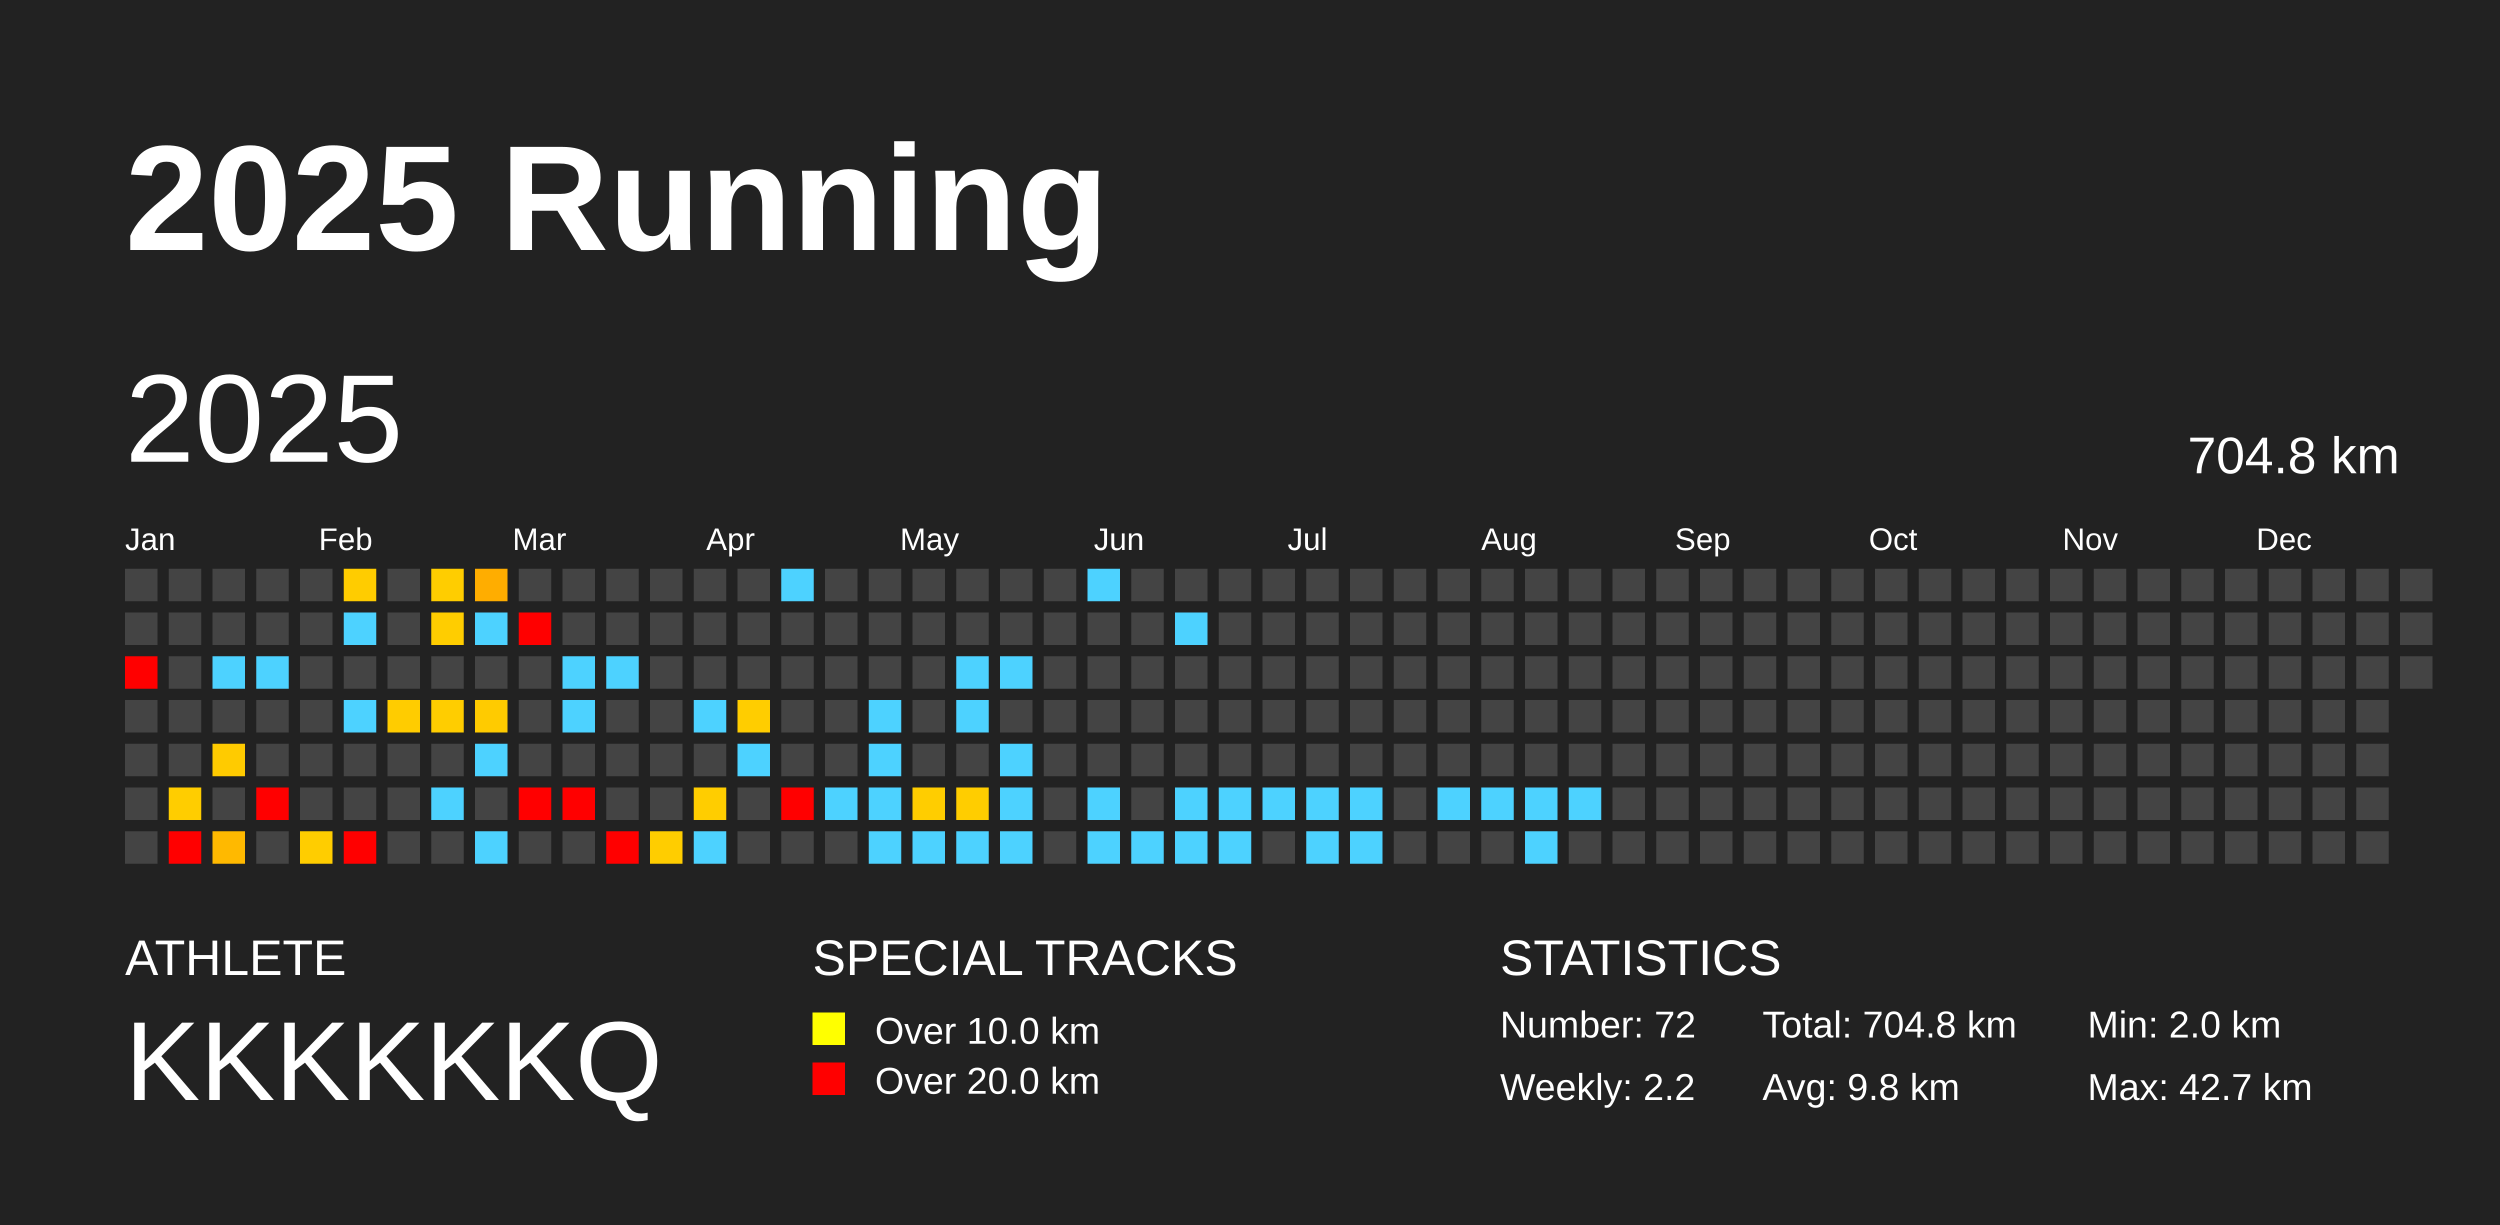
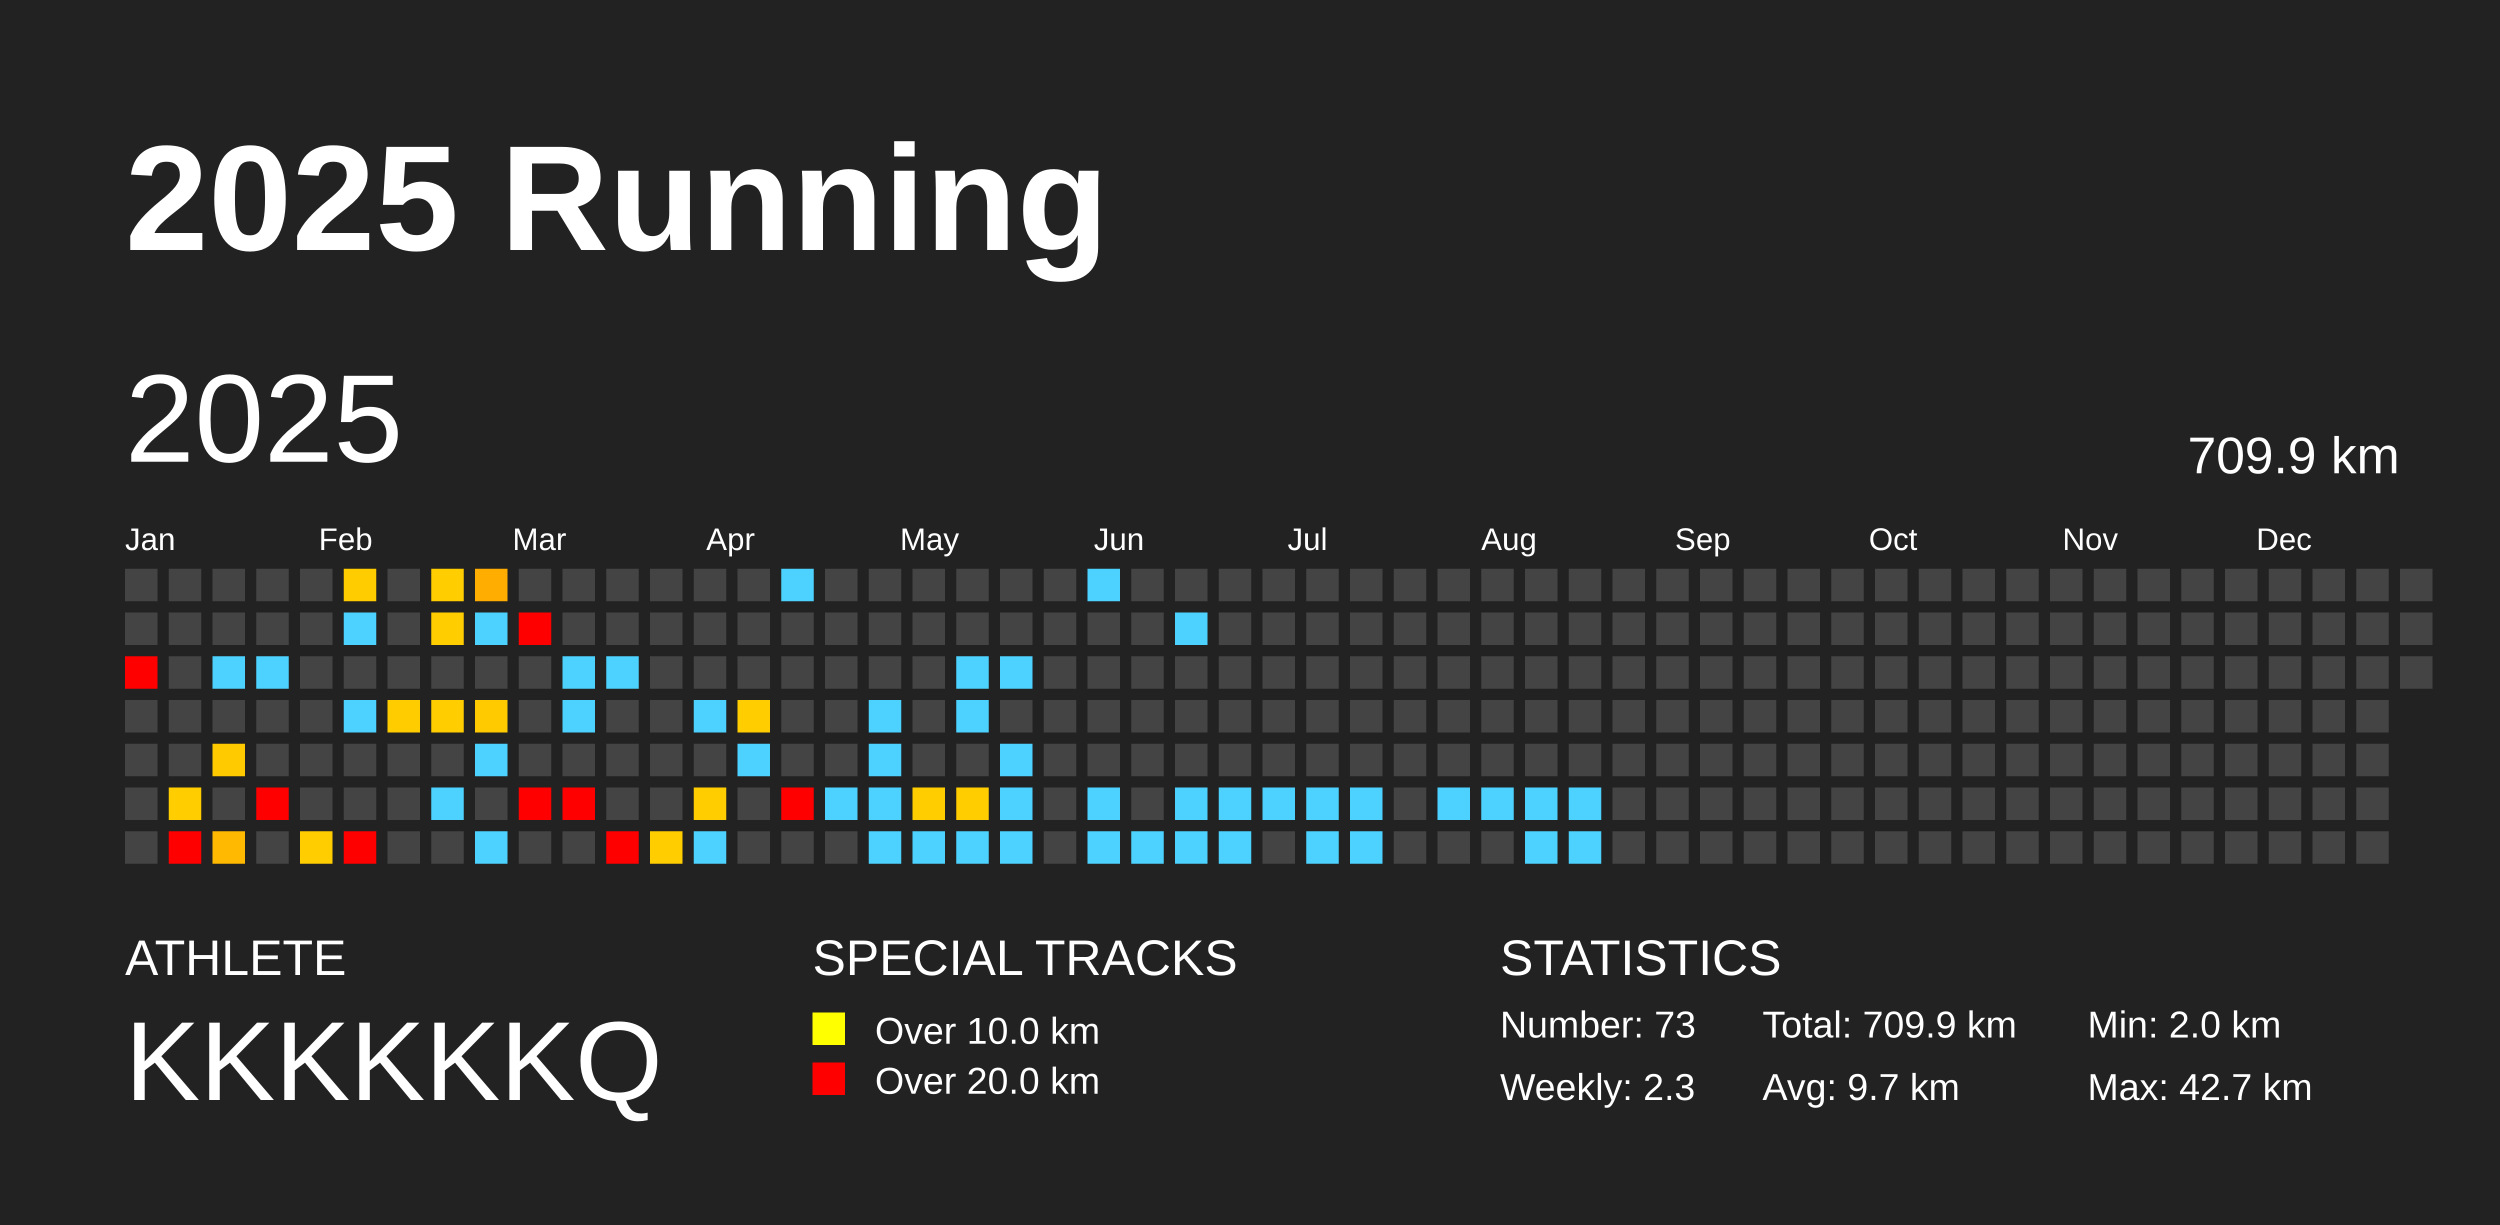
<svg xmlns="http://www.w3.org/2000/svg" baseProfile="full" height="98mm" version="1.1" viewBox="0,0,200,98" width="200mm">
  <defs />
  <rect fill="#222222" height="98" width="200" x="0" y="0" />
  <text fill="#FFFFFF" style="font-size:12px; font-family:Arial; font-weight:bold;" x="10" y="20">2025 Running</text>
  <text fill="#FFFFFF" style="font-size:4px; font-family:Arial" x="10" y="78">ATHLETE</text>
  <text fill="#FFFFFF" style="font-size:9px; font-family:Arial" x="10" y="88">KKKKKKQ</text>
  <text fill="#FFFFFF" style="font-size:4px; font-family:Arial" x="65" y="78">SPECIAL TRACKS</text>
  <rect fill="yellow" height="2.6" width="2.6" x="65" y="81" />
  <text fill="#FFFFFF" style="font-size:3px; font-family:Arial" x="70" y="83.5">Over 10.0 km</text>
  <rect fill="red" height="2.6" width="2.6" x="65" y="85" />
  <text fill="#FFFFFF" style="font-size:3px; font-family:Arial" x="70" y="87.5">Over 20.0 km</text>
  <text fill="#FFFFFF" style="font-size:4px; font-family:Arial" x="120" y="78">STATISTICS</text>
-   <text fill="#FFFFFF" style="font-size:3px; font-family:Arial" x="120" y="83">Number: 72</text>
-   <text fill="#FFFFFF" style="font-size:3px; font-family:Arial" x="120" y="88">Weekly: 2.2</text>
-   <text fill="#FFFFFF" style="font-size:3px; font-family:Arial" x="141" y="83">Total: 704.8 km</text>
-   <text fill="#FFFFFF" style="font-size:3px; font-family:Arial" x="141" y="88">Avg: 9.8 km</text>
+   <text fill="#FFFFFF" style="font-size:3px; font-family:Arial" x="120" y="83">Number: 73</text>
+   <text fill="#FFFFFF" style="font-size:3px; font-family:Arial" x="120" y="88">Weekly: 2.3</text>
+   <text fill="#FFFFFF" style="font-size:3px; font-family:Arial" x="141" y="83">Total: 709.9 km</text>
+   <text fill="#FFFFFF" style="font-size:3px; font-family:Arial" x="141" y="88">Avg: 9.7 km</text>
  <text fill="#FFFFFF" style="font-size:3px; font-family:Arial" x="167" y="83">Min: 2.0 km</text>
  <text fill="#FFFFFF" style="font-size:3px; font-family:Arial" x="167" y="88">Max: 42.7 km</text>
  <text dominant-baseline="hanging" fill="#FFFFFF" style="font-size:10.0px; font-family:Arial;" x="10" y="30">2025</text>
-   <text dominant-baseline="hanging" fill="#FFFFFF" style="font-size:4.125px; font-family:Arial;" x="175" y="35">704.8 km</text>
+   <text dominant-baseline="hanging" fill="#FFFFFF" style="font-size:4.125px; font-family:Arial;" x="175" y="35">709.9 km</text>
  <text fill="#FFFFFF" style="font-size:2.5px; font-family:Arial" x="10.0" y="44">Jan</text>
  <text fill="#FFFFFF" style="font-size:2.5px; font-family:Arial" x="25.5" y="44">Feb</text>
  <text fill="#FFFFFF" style="font-size:2.5px; font-family:Arial" x="41.0" y="44">Mar</text>
  <text fill="#FFFFFF" style="font-size:2.5px; font-family:Arial" x="56.5" y="44">Apr</text>
  <text fill="#FFFFFF" style="font-size:2.5px; font-family:Arial" x="72.0" y="44">May</text>
  <text fill="#FFFFFF" style="font-size:2.5px; font-family:Arial" x="87.5" y="44">Jun</text>
  <text fill="#FFFFFF" style="font-size:2.5px; font-family:Arial" x="103.0" y="44">Jul</text>
  <text fill="#FFFFFF" style="font-size:2.5px; font-family:Arial" x="118.5" y="44">Aug</text>
  <text fill="#FFFFFF" style="font-size:2.5px; font-family:Arial" x="134.0" y="44">Sep</text>
  <text fill="#FFFFFF" style="font-size:2.5px; font-family:Arial" x="149.5" y="44">Oct</text>
  <text fill="#FFFFFF" style="font-size:2.5px; font-family:Arial" x="165.0" y="44">Nov</text>
  <text fill="#FFFFFF" style="font-size:2.5px; font-family:Arial" x="180.5" y="44">Dec</text>
  <rect fill="#444444" height="2.6" width="2.6" x="10.0" y="45.5" />
  <rect fill="#444444" height="2.6" width="2.6" x="10.0" y="49.0" />
  <rect fill="red" height="2.6" width="2.6" x="10.0" y="52.5" />
  <rect fill="#444444" height="2.6" width="2.6" x="10.0" y="56.0" />
  <rect fill="#444444" height="2.6" width="2.6" x="10.0" y="59.5" />
  <rect fill="#444444" height="2.6" width="2.6" x="10.0" y="63.0" />
  <rect fill="#444444" height="2.6" width="2.6" x="10.0" y="66.5" />
  <rect fill="#444444" height="2.6" width="2.6" x="13.5" y="45.5" />
  <rect fill="#444444" height="2.6" width="2.6" x="13.5" y="49.0" />
  <rect fill="#444444" height="2.6" width="2.6" x="13.5" y="52.5" />
  <rect fill="#444444" height="2.6" width="2.6" x="13.5" y="56.0" />
  <rect fill="#444444" height="2.6" width="2.6" x="13.5" y="59.5" />
  <rect fill="#ffcd00" height="2.6" width="2.6" x="13.5" y="63.0" />
  <rect fill="red" height="2.6" width="2.6" x="13.5" y="66.5" />
  <rect fill="#444444" height="2.6" width="2.6" x="17.0" y="45.5" />
  <rect fill="#444444" height="2.6" width="2.6" x="17.0" y="49.0" />
  <rect fill="#4dd2ff" height="2.6" width="2.6" x="17.0" y="52.5" />
  <rect fill="#444444" height="2.6" width="2.6" x="17.0" y="56.0" />
  <rect fill="#ffcb00" height="2.6" width="2.6" x="17.0" y="59.5" />
  <rect fill="#444444" height="2.6" width="2.6" x="17.0" y="63.0" />
  <rect fill="#ffb900" height="2.6" width="2.6" x="17.0" y="66.5" />
  <rect fill="#444444" height="2.6" width="2.6" x="20.5" y="45.5" />
  <rect fill="#444444" height="2.6" width="2.6" x="20.5" y="49.0" />
  <rect fill="#4dd2ff" height="2.6" width="2.6" x="20.5" y="52.5" />
  <rect fill="#444444" height="2.6" width="2.6" x="20.5" y="56.0" />
  <rect fill="#444444" height="2.6" width="2.6" x="20.5" y="59.5" />
  <rect fill="red" height="2.6" width="2.6" x="20.5" y="63.0" />
  <rect fill="#444444" height="2.6" width="2.6" x="20.5" y="66.5" />
  <rect fill="#444444" height="2.6" width="2.6" x="24.0" y="45.5" />
  <rect fill="#444444" height="2.6" width="2.6" x="24.0" y="49.0" />
  <rect fill="#444444" height="2.6" width="2.6" x="24.0" y="52.5" />
  <rect fill="#444444" height="2.6" width="2.6" x="24.0" y="56.0" />
  <rect fill="#444444" height="2.6" width="2.6" x="24.0" y="59.5" />
  <rect fill="#444444" height="2.6" width="2.6" x="24.0" y="63.0" />
  <rect fill="#ffcd00" height="2.6" width="2.6" x="24.0" y="66.5" />
  <rect fill="#ffcc00" height="2.6" width="2.6" x="27.5" y="45.5" />
  <rect fill="#4dd2ff" height="2.6" width="2.6" x="27.5" y="49.0" />
  <rect fill="#444444" height="2.6" width="2.6" x="27.5" y="52.5" />
  <rect fill="#4dd2ff" height="2.6" width="2.6" x="27.5" y="56.0" />
  <rect fill="#444444" height="2.6" width="2.6" x="27.5" y="59.5" />
  <rect fill="#444444" height="2.6" width="2.6" x="27.5" y="63.0" />
  <rect fill="red" height="2.6" width="2.6" x="27.5" y="66.5" />
  <rect fill="#444444" height="2.6" width="2.6" x="31.0" y="45.5" />
  <rect fill="#444444" height="2.6" width="2.6" x="31.0" y="49.0" />
  <rect fill="#444444" height="2.6" width="2.6" x="31.0" y="52.5" />
  <rect fill="#ffcc00" height="2.6" width="2.6" x="31.0" y="56.0" />
  <rect fill="#444444" height="2.6" width="2.6" x="31.0" y="59.5" />
  <rect fill="#444444" height="2.6" width="2.6" x="31.0" y="63.0" />
  <rect fill="#444444" height="2.6" width="2.6" x="31.0" y="66.5" />
  <rect fill="#ffcd00" height="2.6" width="2.6" x="34.5" y="45.5" />
  <rect fill="#ffcd00" height="2.6" width="2.6" x="34.5" y="49.0" />
  <rect fill="#444444" height="2.6" width="2.6" x="34.5" y="52.5" />
  <rect fill="#ffcd00" height="2.6" width="2.6" x="34.5" y="56.0" />
  <rect fill="#444444" height="2.6" width="2.6" x="34.5" y="59.5" />
  <rect fill="#4dd2ff" height="2.6" width="2.6" x="34.5" y="63.0" />
  <rect fill="#444444" height="2.6" width="2.6" x="34.5" y="66.5" />
  <rect fill="#ffad00" height="2.6" width="2.6" x="38.0" y="45.5" />
  <rect fill="#4dd2ff" height="2.6" width="2.6" x="38.0" y="49.0" />
  <rect fill="#444444" height="2.6" width="2.6" x="38.0" y="52.5" />
  <rect fill="#ffcb00" height="2.6" width="2.6" x="38.0" y="56.0" />
  <rect fill="#4dd2ff" height="2.6" width="2.6" x="38.0" y="59.5" />
  <rect fill="#444444" height="2.6" width="2.6" x="38.0" y="63.0" />
  <rect fill="#4dd2ff" height="2.6" width="2.6" x="38.0" y="66.5" />
  <rect fill="#444444" height="2.6" width="2.6" x="41.5" y="45.5" />
  <rect fill="red" height="2.6" width="2.6" x="41.5" y="49.0" />
  <rect fill="#444444" height="2.6" width="2.6" x="41.5" y="52.5" />
  <rect fill="#444444" height="2.6" width="2.6" x="41.5" y="56.0" />
  <rect fill="#444444" height="2.6" width="2.6" x="41.5" y="59.5" />
  <rect fill="red" height="2.6" width="2.6" x="41.5" y="63.0" />
  <rect fill="#444444" height="2.6" width="2.6" x="41.5" y="66.5" />
  <rect fill="#444444" height="2.6" width="2.6" x="45.0" y="45.5" />
  <rect fill="#444444" height="2.6" width="2.6" x="45.0" y="49.0" />
  <rect fill="#4dd2ff" height="2.6" width="2.6" x="45.0" y="52.5" />
  <rect fill="#4dd2ff" height="2.6" width="2.6" x="45.0" y="56.0" />
  <rect fill="#444444" height="2.6" width="2.6" x="45.0" y="59.5" />
  <rect fill="red" height="2.6" width="2.6" x="45.0" y="63.0" />
  <rect fill="#444444" height="2.6" width="2.6" x="45.0" y="66.5" />
  <rect fill="#444444" height="2.6" width="2.6" x="48.5" y="45.5" />
  <rect fill="#444444" height="2.6" width="2.6" x="48.5" y="49.0" />
  <rect fill="#4dd2ff" height="2.6" width="2.6" x="48.5" y="52.5" />
  <rect fill="#444444" height="2.6" width="2.6" x="48.5" y="56.0" />
  <rect fill="#444444" height="2.6" width="2.6" x="48.5" y="59.5" />
  <rect fill="#444444" height="2.6" width="2.6" x="48.5" y="63.0" />
  <rect fill="red" height="2.6" width="2.6" x="48.5" y="66.5" />
  <rect fill="#444444" height="2.6" width="2.6" x="52.0" y="45.5" />
  <rect fill="#444444" height="2.6" width="2.6" x="52.0" y="49.0" />
  <rect fill="#444444" height="2.6" width="2.6" x="52.0" y="52.5" />
  <rect fill="#444444" height="2.6" width="2.6" x="52.0" y="56.0" />
  <rect fill="#444444" height="2.6" width="2.6" x="52.0" y="59.5" />
  <rect fill="#444444" height="2.6" width="2.6" x="52.0" y="63.0" />
  <rect fill="#ffcd00" height="2.6" width="2.6" x="52.0" y="66.5" />
  <rect fill="#444444" height="2.6" width="2.6" x="55.5" y="45.5" />
  <rect fill="#444444" height="2.6" width="2.6" x="55.5" y="49.0" />
  <rect fill="#444444" height="2.6" width="2.6" x="55.5" y="52.5" />
  <rect fill="#4dd2ff" height="2.6" width="2.6" x="55.5" y="56.0" />
  <rect fill="#444444" height="2.6" width="2.6" x="55.5" y="59.5" />
  <rect fill="#ffcd00" height="2.6" width="2.6" x="55.5" y="63.0" />
  <rect fill="#4dd2ff" height="2.6" width="2.6" x="55.5" y="66.5" />
  <rect fill="#444444" height="2.6" width="2.6" x="59.0" y="45.5" />
  <rect fill="#444444" height="2.6" width="2.6" x="59.0" y="49.0" />
  <rect fill="#444444" height="2.6" width="2.6" x="59.0" y="52.5" />
  <rect fill="#ffcd00" height="2.6" width="2.6" x="59.0" y="56.0" />
  <rect fill="#4dd2ff" height="2.6" width="2.6" x="59.0" y="59.5" />
  <rect fill="#444444" height="2.6" width="2.6" x="59.0" y="63.0" />
  <rect fill="#444444" height="2.6" width="2.6" x="59.0" y="66.5" />
  <rect fill="#4dd2ff" height="2.6" width="2.6" x="62.5" y="45.5" />
  <rect fill="#444444" height="2.6" width="2.6" x="62.5" y="49.0" />
  <rect fill="#444444" height="2.6" width="2.6" x="62.5" y="52.5" />
  <rect fill="#444444" height="2.6" width="2.6" x="62.5" y="56.0" />
  <rect fill="#444444" height="2.6" width="2.6" x="62.5" y="59.5" />
  <rect fill="red" height="2.6" width="2.6" x="62.5" y="63.0" />
  <rect fill="#444444" height="2.6" width="2.6" x="62.5" y="66.5" />
  <rect fill="#444444" height="2.6" width="2.6" x="66.0" y="45.5" />
  <rect fill="#444444" height="2.6" width="2.6" x="66.0" y="49.0" />
  <rect fill="#444444" height="2.6" width="2.6" x="66.0" y="52.5" />
  <rect fill="#444444" height="2.6" width="2.6" x="66.0" y="56.0" />
  <rect fill="#444444" height="2.6" width="2.6" x="66.0" y="59.5" />
  <rect fill="#4dd2ff" height="2.6" width="2.6" x="66.0" y="63.0" />
  <rect fill="#444444" height="2.6" width="2.6" x="66.0" y="66.5" />
  <rect fill="#444444" height="2.6" width="2.6" x="69.5" y="45.5" />
  <rect fill="#444444" height="2.6" width="2.6" x="69.5" y="49.0" />
  <rect fill="#444444" height="2.6" width="2.6" x="69.5" y="52.5" />
  <rect fill="#4dd2ff" height="2.6" width="2.6" x="69.5" y="56.0" />
  <rect fill="#4dd2ff" height="2.6" width="2.6" x="69.5" y="59.5" />
  <rect fill="#4dd2ff" height="2.6" width="2.6" x="69.5" y="63.0" />
  <rect fill="#4dd2ff" height="2.6" width="2.6" x="69.5" y="66.5" />
  <rect fill="#444444" height="2.6" width="2.6" x="73.0" y="45.5" />
  <rect fill="#444444" height="2.6" width="2.6" x="73.0" y="49.0" />
  <rect fill="#444444" height="2.6" width="2.6" x="73.0" y="52.5" />
  <rect fill="#444444" height="2.6" width="2.6" x="73.0" y="56.0" />
  <rect fill="#444444" height="2.6" width="2.6" x="73.0" y="59.5" />
  <rect fill="#ffcd00" height="2.6" width="2.6" x="73.0" y="63.0" />
  <rect fill="#4dd2ff" height="2.6" width="2.6" x="73.0" y="66.5" />
  <rect fill="#444444" height="2.6" width="2.6" x="76.5" y="45.5" />
  <rect fill="#444444" height="2.6" width="2.6" x="76.5" y="49.0" />
  <rect fill="#4dd2ff" height="2.6" width="2.6" x="76.5" y="52.5" />
  <rect fill="#4dd2ff" height="2.6" width="2.6" x="76.5" y="56.0" />
  <rect fill="#444444" height="2.6" width="2.6" x="76.5" y="59.5" />
  <rect fill="#ffcd00" height="2.6" width="2.6" x="76.5" y="63.0" />
  <rect fill="#4dd2ff" height="2.6" width="2.6" x="76.5" y="66.5" />
  <rect fill="#444444" height="2.6" width="2.6" x="80.0" y="45.5" />
  <rect fill="#444444" height="2.6" width="2.6" x="80.0" y="49.0" />
  <rect fill="#4dd2ff" height="2.6" width="2.6" x="80.0" y="52.5" />
  <rect fill="#444444" height="2.6" width="2.6" x="80.0" y="56.0" />
  <rect fill="#4dd2ff" height="2.6" width="2.6" x="80.0" y="59.5" />
  <rect fill="#4dd2ff" height="2.6" width="2.6" x="80.0" y="63.0" />
  <rect fill="#4dd2ff" height="2.6" width="2.6" x="80.0" y="66.5" />
  <rect fill="#444444" height="2.6" width="2.6" x="83.5" y="45.5" />
  <rect fill="#444444" height="2.6" width="2.6" x="83.5" y="49.0" />
  <rect fill="#444444" height="2.6" width="2.6" x="83.5" y="52.5" />
  <rect fill="#444444" height="2.6" width="2.6" x="83.5" y="56.0" />
  <rect fill="#444444" height="2.6" width="2.6" x="83.5" y="59.5" />
  <rect fill="#444444" height="2.6" width="2.6" x="83.5" y="63.0" />
  <rect fill="#444444" height="2.6" width="2.6" x="83.5" y="66.5" />
  <rect fill="#4dd2ff" height="2.6" width="2.6" x="87.0" y="45.5" />
  <rect fill="#444444" height="2.6" width="2.6" x="87.0" y="49.0" />
  <rect fill="#444444" height="2.6" width="2.6" x="87.0" y="52.5" />
  <rect fill="#444444" height="2.6" width="2.6" x="87.0" y="56.0" />
  <rect fill="#444444" height="2.6" width="2.6" x="87.0" y="59.5" />
  <rect fill="#4dd2ff" height="2.6" width="2.6" x="87.0" y="63.0" />
  <rect fill="#4dd2ff" height="2.6" width="2.6" x="87.0" y="66.5" />
  <rect fill="#444444" height="2.6" width="2.6" x="90.5" y="45.5" />
  <rect fill="#444444" height="2.6" width="2.6" x="90.5" y="49.0" />
  <rect fill="#444444" height="2.6" width="2.6" x="90.5" y="52.5" />
  <rect fill="#444444" height="2.6" width="2.6" x="90.5" y="56.0" />
  <rect fill="#444444" height="2.6" width="2.6" x="90.5" y="59.5" />
  <rect fill="#444444" height="2.6" width="2.6" x="90.5" y="63.0" />
  <rect fill="#4dd2ff" height="2.6" width="2.6" x="90.5" y="66.5" />
  <rect fill="#444444" height="2.6" width="2.6" x="94.0" y="45.5" />
  <rect fill="#4dd2ff" height="2.6" width="2.6" x="94.0" y="49.0" />
  <rect fill="#444444" height="2.6" width="2.6" x="94.0" y="52.5" />
  <rect fill="#444444" height="2.6" width="2.6" x="94.0" y="56.0" />
  <rect fill="#444444" height="2.6" width="2.6" x="94.0" y="59.5" />
  <rect fill="#4dd2ff" height="2.6" width="2.6" x="94.0" y="63.0" />
  <rect fill="#4dd2ff" height="2.6" width="2.6" x="94.0" y="66.5" />
  <rect fill="#444444" height="2.6" width="2.6" x="97.5" y="45.5" />
  <rect fill="#444444" height="2.6" width="2.6" x="97.5" y="49.0" />
  <rect fill="#444444" height="2.6" width="2.6" x="97.5" y="52.5" />
  <rect fill="#444444" height="2.6" width="2.6" x="97.5" y="56.0" />
  <rect fill="#444444" height="2.6" width="2.6" x="97.5" y="59.5" />
  <rect fill="#4dd2ff" height="2.6" width="2.6" x="97.5" y="63.0" />
  <rect fill="#4dd2ff" height="2.6" width="2.6" x="97.5" y="66.5" />
  <rect fill="#444444" height="2.6" width="2.6" x="101.0" y="45.5" />
  <rect fill="#444444" height="2.6" width="2.6" x="101.0" y="49.0" />
  <rect fill="#444444" height="2.6" width="2.6" x="101.0" y="52.5" />
  <rect fill="#444444" height="2.6" width="2.6" x="101.0" y="56.0" />
  <rect fill="#444444" height="2.6" width="2.6" x="101.0" y="59.5" />
  <rect fill="#4dd2ff" height="2.6" width="2.6" x="101.0" y="63.0" />
  <rect fill="#444444" height="2.6" width="2.6" x="101.0" y="66.5" />
  <rect fill="#444444" height="2.6" width="2.6" x="104.5" y="45.5" />
  <rect fill="#444444" height="2.6" width="2.6" x="104.5" y="49.0" />
  <rect fill="#444444" height="2.6" width="2.6" x="104.5" y="52.5" />
  <rect fill="#444444" height="2.6" width="2.6" x="104.5" y="56.0" />
  <rect fill="#444444" height="2.6" width="2.6" x="104.5" y="59.5" />
  <rect fill="#4dd2ff" height="2.6" width="2.6" x="104.5" y="63.0" />
  <rect fill="#4dd2ff" height="2.6" width="2.6" x="104.5" y="66.5" />
  <rect fill="#444444" height="2.6" width="2.6" x="108.0" y="45.5" />
  <rect fill="#444444" height="2.6" width="2.6" x="108.0" y="49.0" />
  <rect fill="#444444" height="2.6" width="2.6" x="108.0" y="52.5" />
  <rect fill="#444444" height="2.6" width="2.6" x="108.0" y="56.0" />
  <rect fill="#444444" height="2.6" width="2.6" x="108.0" y="59.5" />
  <rect fill="#4dd2ff" height="2.6" width="2.6" x="108.0" y="63.0" />
  <rect fill="#4dd2ff" height="2.6" width="2.6" x="108.0" y="66.5" />
  <rect fill="#444444" height="2.6" width="2.6" x="111.5" y="45.5" />
  <rect fill="#444444" height="2.6" width="2.6" x="111.5" y="49.0" />
  <rect fill="#444444" height="2.6" width="2.6" x="111.5" y="52.5" />
  <rect fill="#444444" height="2.6" width="2.6" x="111.5" y="56.0" />
  <rect fill="#444444" height="2.6" width="2.6" x="111.5" y="59.5" />
  <rect fill="#444444" height="2.6" width="2.6" x="111.5" y="63.0" />
  <rect fill="#444444" height="2.6" width="2.6" x="111.5" y="66.5" />
  <rect fill="#444444" height="2.6" width="2.6" x="115.0" y="45.5" />
  <rect fill="#444444" height="2.6" width="2.6" x="115.0" y="49.0" />
  <rect fill="#444444" height="2.6" width="2.6" x="115.0" y="52.5" />
  <rect fill="#444444" height="2.6" width="2.6" x="115.0" y="56.0" />
  <rect fill="#444444" height="2.6" width="2.6" x="115.0" y="59.5" />
  <rect fill="#4dd2ff" height="2.6" width="2.6" x="115.0" y="63.0" />
  <rect fill="#444444" height="2.6" width="2.6" x="115.0" y="66.5" />
  <rect fill="#444444" height="2.6" width="2.6" x="118.5" y="45.5" />
  <rect fill="#444444" height="2.6" width="2.6" x="118.5" y="49.0" />
  <rect fill="#444444" height="2.6" width="2.6" x="118.5" y="52.5" />
  <rect fill="#444444" height="2.6" width="2.6" x="118.5" y="56.0" />
  <rect fill="#444444" height="2.6" width="2.6" x="118.5" y="59.5" />
  <rect fill="#4dd2ff" height="2.6" width="2.6" x="118.5" y="63.0" />
  <rect fill="#444444" height="2.6" width="2.6" x="118.5" y="66.5" />
  <rect fill="#444444" height="2.6" width="2.6" x="122.0" y="45.5" />
  <rect fill="#444444" height="2.6" width="2.6" x="122.0" y="49.0" />
  <rect fill="#444444" height="2.6" width="2.6" x="122.0" y="52.5" />
  <rect fill="#444444" height="2.6" width="2.6" x="122.0" y="56.0" />
  <rect fill="#444444" height="2.6" width="2.6" x="122.0" y="59.5" />
  <rect fill="#4dd2ff" height="2.6" width="2.6" x="122.0" y="63.0" />
  <rect fill="#4dd2ff" height="2.6" width="2.6" x="122.0" y="66.5" />
  <rect fill="#444444" height="2.6" width="2.6" x="125.5" y="45.5" />
  <rect fill="#444444" height="2.6" width="2.6" x="125.5" y="49.0" />
  <rect fill="#444444" height="2.6" width="2.6" x="125.5" y="52.5" />
  <rect fill="#444444" height="2.6" width="2.6" x="125.5" y="56.0" />
  <rect fill="#444444" height="2.6" width="2.6" x="125.5" y="59.5" />
  <rect fill="#4dd2ff" height="2.6" width="2.6" x="125.5" y="63.0" />
-   <rect fill="#444444" height="2.6" width="2.6" x="125.5" y="66.5" />
+   <rect fill="#4dd2ff" height="2.6" width="2.6" x="125.5" y="66.5" />
  <rect fill="#444444" height="2.6" width="2.6" x="129.0" y="45.5" />
  <rect fill="#444444" height="2.6" width="2.6" x="129.0" y="49.0" />
  <rect fill="#444444" height="2.6" width="2.6" x="129.0" y="52.5" />
  <rect fill="#444444" height="2.6" width="2.6" x="129.0" y="56.0" />
  <rect fill="#444444" height="2.6" width="2.6" x="129.0" y="59.5" />
  <rect fill="#444444" height="2.6" width="2.6" x="129.0" y="63.0" />
  <rect fill="#444444" height="2.6" width="2.6" x="129.0" y="66.5" />
  <rect fill="#444444" height="2.6" width="2.6" x="132.5" y="45.5" />
  <rect fill="#444444" height="2.6" width="2.6" x="132.5" y="49.0" />
  <rect fill="#444444" height="2.6" width="2.6" x="132.5" y="52.5" />
  <rect fill="#444444" height="2.6" width="2.6" x="132.5" y="56.0" />
  <rect fill="#444444" height="2.6" width="2.6" x="132.5" y="59.5" />
  <rect fill="#444444" height="2.6" width="2.6" x="132.5" y="63.0" />
  <rect fill="#444444" height="2.6" width="2.6" x="132.5" y="66.5" />
  <rect fill="#444444" height="2.6" width="2.6" x="136.0" y="45.5" />
  <rect fill="#444444" height="2.6" width="2.6" x="136.0" y="49.0" />
  <rect fill="#444444" height="2.6" width="2.6" x="136.0" y="52.5" />
  <rect fill="#444444" height="2.6" width="2.6" x="136.0" y="56.0" />
  <rect fill="#444444" height="2.6" width="2.6" x="136.0" y="59.5" />
  <rect fill="#444444" height="2.6" width="2.6" x="136.0" y="63.0" />
  <rect fill="#444444" height="2.6" width="2.6" x="136.0" y="66.5" />
  <rect fill="#444444" height="2.6" width="2.6" x="139.5" y="45.5" />
  <rect fill="#444444" height="2.6" width="2.6" x="139.5" y="49.0" />
  <rect fill="#444444" height="2.6" width="2.6" x="139.5" y="52.5" />
  <rect fill="#444444" height="2.6" width="2.6" x="139.5" y="56.0" />
  <rect fill="#444444" height="2.6" width="2.6" x="139.5" y="59.5" />
  <rect fill="#444444" height="2.6" width="2.6" x="139.5" y="63.0" />
  <rect fill="#444444" height="2.6" width="2.6" x="139.5" y="66.5" />
  <rect fill="#444444" height="2.6" width="2.6" x="143.0" y="45.5" />
  <rect fill="#444444" height="2.6" width="2.6" x="143.0" y="49.0" />
  <rect fill="#444444" height="2.6" width="2.6" x="143.0" y="52.5" />
  <rect fill="#444444" height="2.6" width="2.6" x="143.0" y="56.0" />
  <rect fill="#444444" height="2.6" width="2.6" x="143.0" y="59.5" />
  <rect fill="#444444" height="2.6" width="2.6" x="143.0" y="63.0" />
  <rect fill="#444444" height="2.6" width="2.6" x="143.0" y="66.5" />
  <rect fill="#444444" height="2.6" width="2.6" x="146.5" y="45.5" />
  <rect fill="#444444" height="2.6" width="2.6" x="146.5" y="49.0" />
  <rect fill="#444444" height="2.6" width="2.6" x="146.5" y="52.5" />
  <rect fill="#444444" height="2.6" width="2.6" x="146.5" y="56.0" />
  <rect fill="#444444" height="2.6" width="2.6" x="146.5" y="59.5" />
  <rect fill="#444444" height="2.6" width="2.6" x="146.5" y="63.0" />
  <rect fill="#444444" height="2.6" width="2.6" x="146.5" y="66.5" />
  <rect fill="#444444" height="2.6" width="2.6" x="150.0" y="45.5" />
  <rect fill="#444444" height="2.6" width="2.6" x="150.0" y="49.0" />
  <rect fill="#444444" height="2.6" width="2.6" x="150.0" y="52.5" />
  <rect fill="#444444" height="2.6" width="2.6" x="150.0" y="56.0" />
  <rect fill="#444444" height="2.6" width="2.6" x="150.0" y="59.5" />
  <rect fill="#444444" height="2.6" width="2.6" x="150.0" y="63.0" />
  <rect fill="#444444" height="2.6" width="2.6" x="150.0" y="66.5" />
  <rect fill="#444444" height="2.6" width="2.6" x="153.5" y="45.5" />
  <rect fill="#444444" height="2.6" width="2.6" x="153.5" y="49.0" />
  <rect fill="#444444" height="2.6" width="2.6" x="153.5" y="52.5" />
  <rect fill="#444444" height="2.6" width="2.6" x="153.5" y="56.0" />
  <rect fill="#444444" height="2.6" width="2.6" x="153.5" y="59.5" />
  <rect fill="#444444" height="2.6" width="2.6" x="153.5" y="63.0" />
  <rect fill="#444444" height="2.6" width="2.6" x="153.5" y="66.5" />
  <rect fill="#444444" height="2.6" width="2.6" x="157.0" y="45.5" />
  <rect fill="#444444" height="2.6" width="2.6" x="157.0" y="49.0" />
  <rect fill="#444444" height="2.6" width="2.6" x="157.0" y="52.5" />
  <rect fill="#444444" height="2.6" width="2.6" x="157.0" y="56.0" />
  <rect fill="#444444" height="2.6" width="2.6" x="157.0" y="59.5" />
  <rect fill="#444444" height="2.6" width="2.6" x="157.0" y="63.0" />
  <rect fill="#444444" height="2.6" width="2.6" x="157.0" y="66.5" />
  <rect fill="#444444" height="2.6" width="2.6" x="160.5" y="45.5" />
  <rect fill="#444444" height="2.6" width="2.6" x="160.5" y="49.0" />
  <rect fill="#444444" height="2.6" width="2.6" x="160.5" y="52.5" />
  <rect fill="#444444" height="2.6" width="2.6" x="160.5" y="56.0" />
  <rect fill="#444444" height="2.6" width="2.6" x="160.5" y="59.5" />
  <rect fill="#444444" height="2.6" width="2.6" x="160.5" y="63.0" />
  <rect fill="#444444" height="2.6" width="2.6" x="160.5" y="66.5" />
  <rect fill="#444444" height="2.6" width="2.6" x="164.0" y="45.5" />
  <rect fill="#444444" height="2.6" width="2.6" x="164.0" y="49.0" />
  <rect fill="#444444" height="2.6" width="2.6" x="164.0" y="52.5" />
  <rect fill="#444444" height="2.6" width="2.6" x="164.0" y="56.0" />
  <rect fill="#444444" height="2.6" width="2.6" x="164.0" y="59.5" />
  <rect fill="#444444" height="2.6" width="2.6" x="164.0" y="63.0" />
  <rect fill="#444444" height="2.6" width="2.6" x="164.0" y="66.5" />
  <rect fill="#444444" height="2.6" width="2.6" x="167.5" y="45.5" />
  <rect fill="#444444" height="2.6" width="2.6" x="167.5" y="49.0" />
  <rect fill="#444444" height="2.6" width="2.6" x="167.5" y="52.5" />
  <rect fill="#444444" height="2.6" width="2.6" x="167.5" y="56.0" />
  <rect fill="#444444" height="2.6" width="2.6" x="167.5" y="59.5" />
  <rect fill="#444444" height="2.6" width="2.6" x="167.5" y="63.0" />
  <rect fill="#444444" height="2.6" width="2.6" x="167.5" y="66.5" />
  <rect fill="#444444" height="2.6" width="2.6" x="171.0" y="45.5" />
  <rect fill="#444444" height="2.6" width="2.6" x="171.0" y="49.0" />
  <rect fill="#444444" height="2.6" width="2.6" x="171.0" y="52.5" />
  <rect fill="#444444" height="2.6" width="2.6" x="171.0" y="56.0" />
  <rect fill="#444444" height="2.6" width="2.6" x="171.0" y="59.5" />
  <rect fill="#444444" height="2.6" width="2.6" x="171.0" y="63.0" />
  <rect fill="#444444" height="2.6" width="2.6" x="171.0" y="66.5" />
  <rect fill="#444444" height="2.6" width="2.6" x="174.5" y="45.5" />
  <rect fill="#444444" height="2.6" width="2.6" x="174.5" y="49.0" />
  <rect fill="#444444" height="2.6" width="2.6" x="174.5" y="52.5" />
  <rect fill="#444444" height="2.6" width="2.6" x="174.5" y="56.0" />
  <rect fill="#444444" height="2.6" width="2.6" x="174.5" y="59.5" />
  <rect fill="#444444" height="2.6" width="2.6" x="174.5" y="63.0" />
  <rect fill="#444444" height="2.6" width="2.6" x="174.5" y="66.5" />
  <rect fill="#444444" height="2.6" width="2.6" x="178.0" y="45.5" />
  <rect fill="#444444" height="2.6" width="2.6" x="178.0" y="49.0" />
  <rect fill="#444444" height="2.6" width="2.6" x="178.0" y="52.5" />
  <rect fill="#444444" height="2.6" width="2.6" x="178.0" y="56.0" />
  <rect fill="#444444" height="2.6" width="2.6" x="178.0" y="59.5" />
  <rect fill="#444444" height="2.6" width="2.6" x="178.0" y="63.0" />
  <rect fill="#444444" height="2.6" width="2.6" x="178.0" y="66.5" />
  <rect fill="#444444" height="2.6" width="2.6" x="181.5" y="45.5" />
  <rect fill="#444444" height="2.6" width="2.6" x="181.5" y="49.0" />
  <rect fill="#444444" height="2.6" width="2.6" x="181.5" y="52.5" />
  <rect fill="#444444" height="2.6" width="2.6" x="181.5" y="56.0" />
  <rect fill="#444444" height="2.6" width="2.6" x="181.5" y="59.5" />
  <rect fill="#444444" height="2.6" width="2.6" x="181.5" y="63.0" />
  <rect fill="#444444" height="2.6" width="2.6" x="181.5" y="66.5" />
  <rect fill="#444444" height="2.6" width="2.6" x="185.0" y="45.5" />
  <rect fill="#444444" height="2.6" width="2.6" x="185.0" y="49.0" />
  <rect fill="#444444" height="2.6" width="2.6" x="185.0" y="52.5" />
  <rect fill="#444444" height="2.6" width="2.6" x="185.0" y="56.0" />
  <rect fill="#444444" height="2.6" width="2.6" x="185.0" y="59.5" />
  <rect fill="#444444" height="2.6" width="2.6" x="185.0" y="63.0" />
  <rect fill="#444444" height="2.6" width="2.6" x="185.0" y="66.5" />
  <rect fill="#444444" height="2.6" width="2.6" x="188.5" y="45.5" />
  <rect fill="#444444" height="2.6" width="2.6" x="188.5" y="49.0" />
  <rect fill="#444444" height="2.6" width="2.6" x="188.5" y="52.5" />
  <rect fill="#444444" height="2.6" width="2.6" x="188.5" y="56.0" />
  <rect fill="#444444" height="2.6" width="2.6" x="188.5" y="59.5" />
  <rect fill="#444444" height="2.6" width="2.6" x="188.5" y="63.0" />
  <rect fill="#444444" height="2.6" width="2.6" x="188.5" y="66.5" />
  <rect fill="#444444" height="2.6" width="2.6" x="192.0" y="45.5" />
  <rect fill="#444444" height="2.6" width="2.6" x="192.0" y="49.0" />
  <rect fill="#444444" height="2.6" width="2.6" x="192.0" y="52.5" />
</svg>
